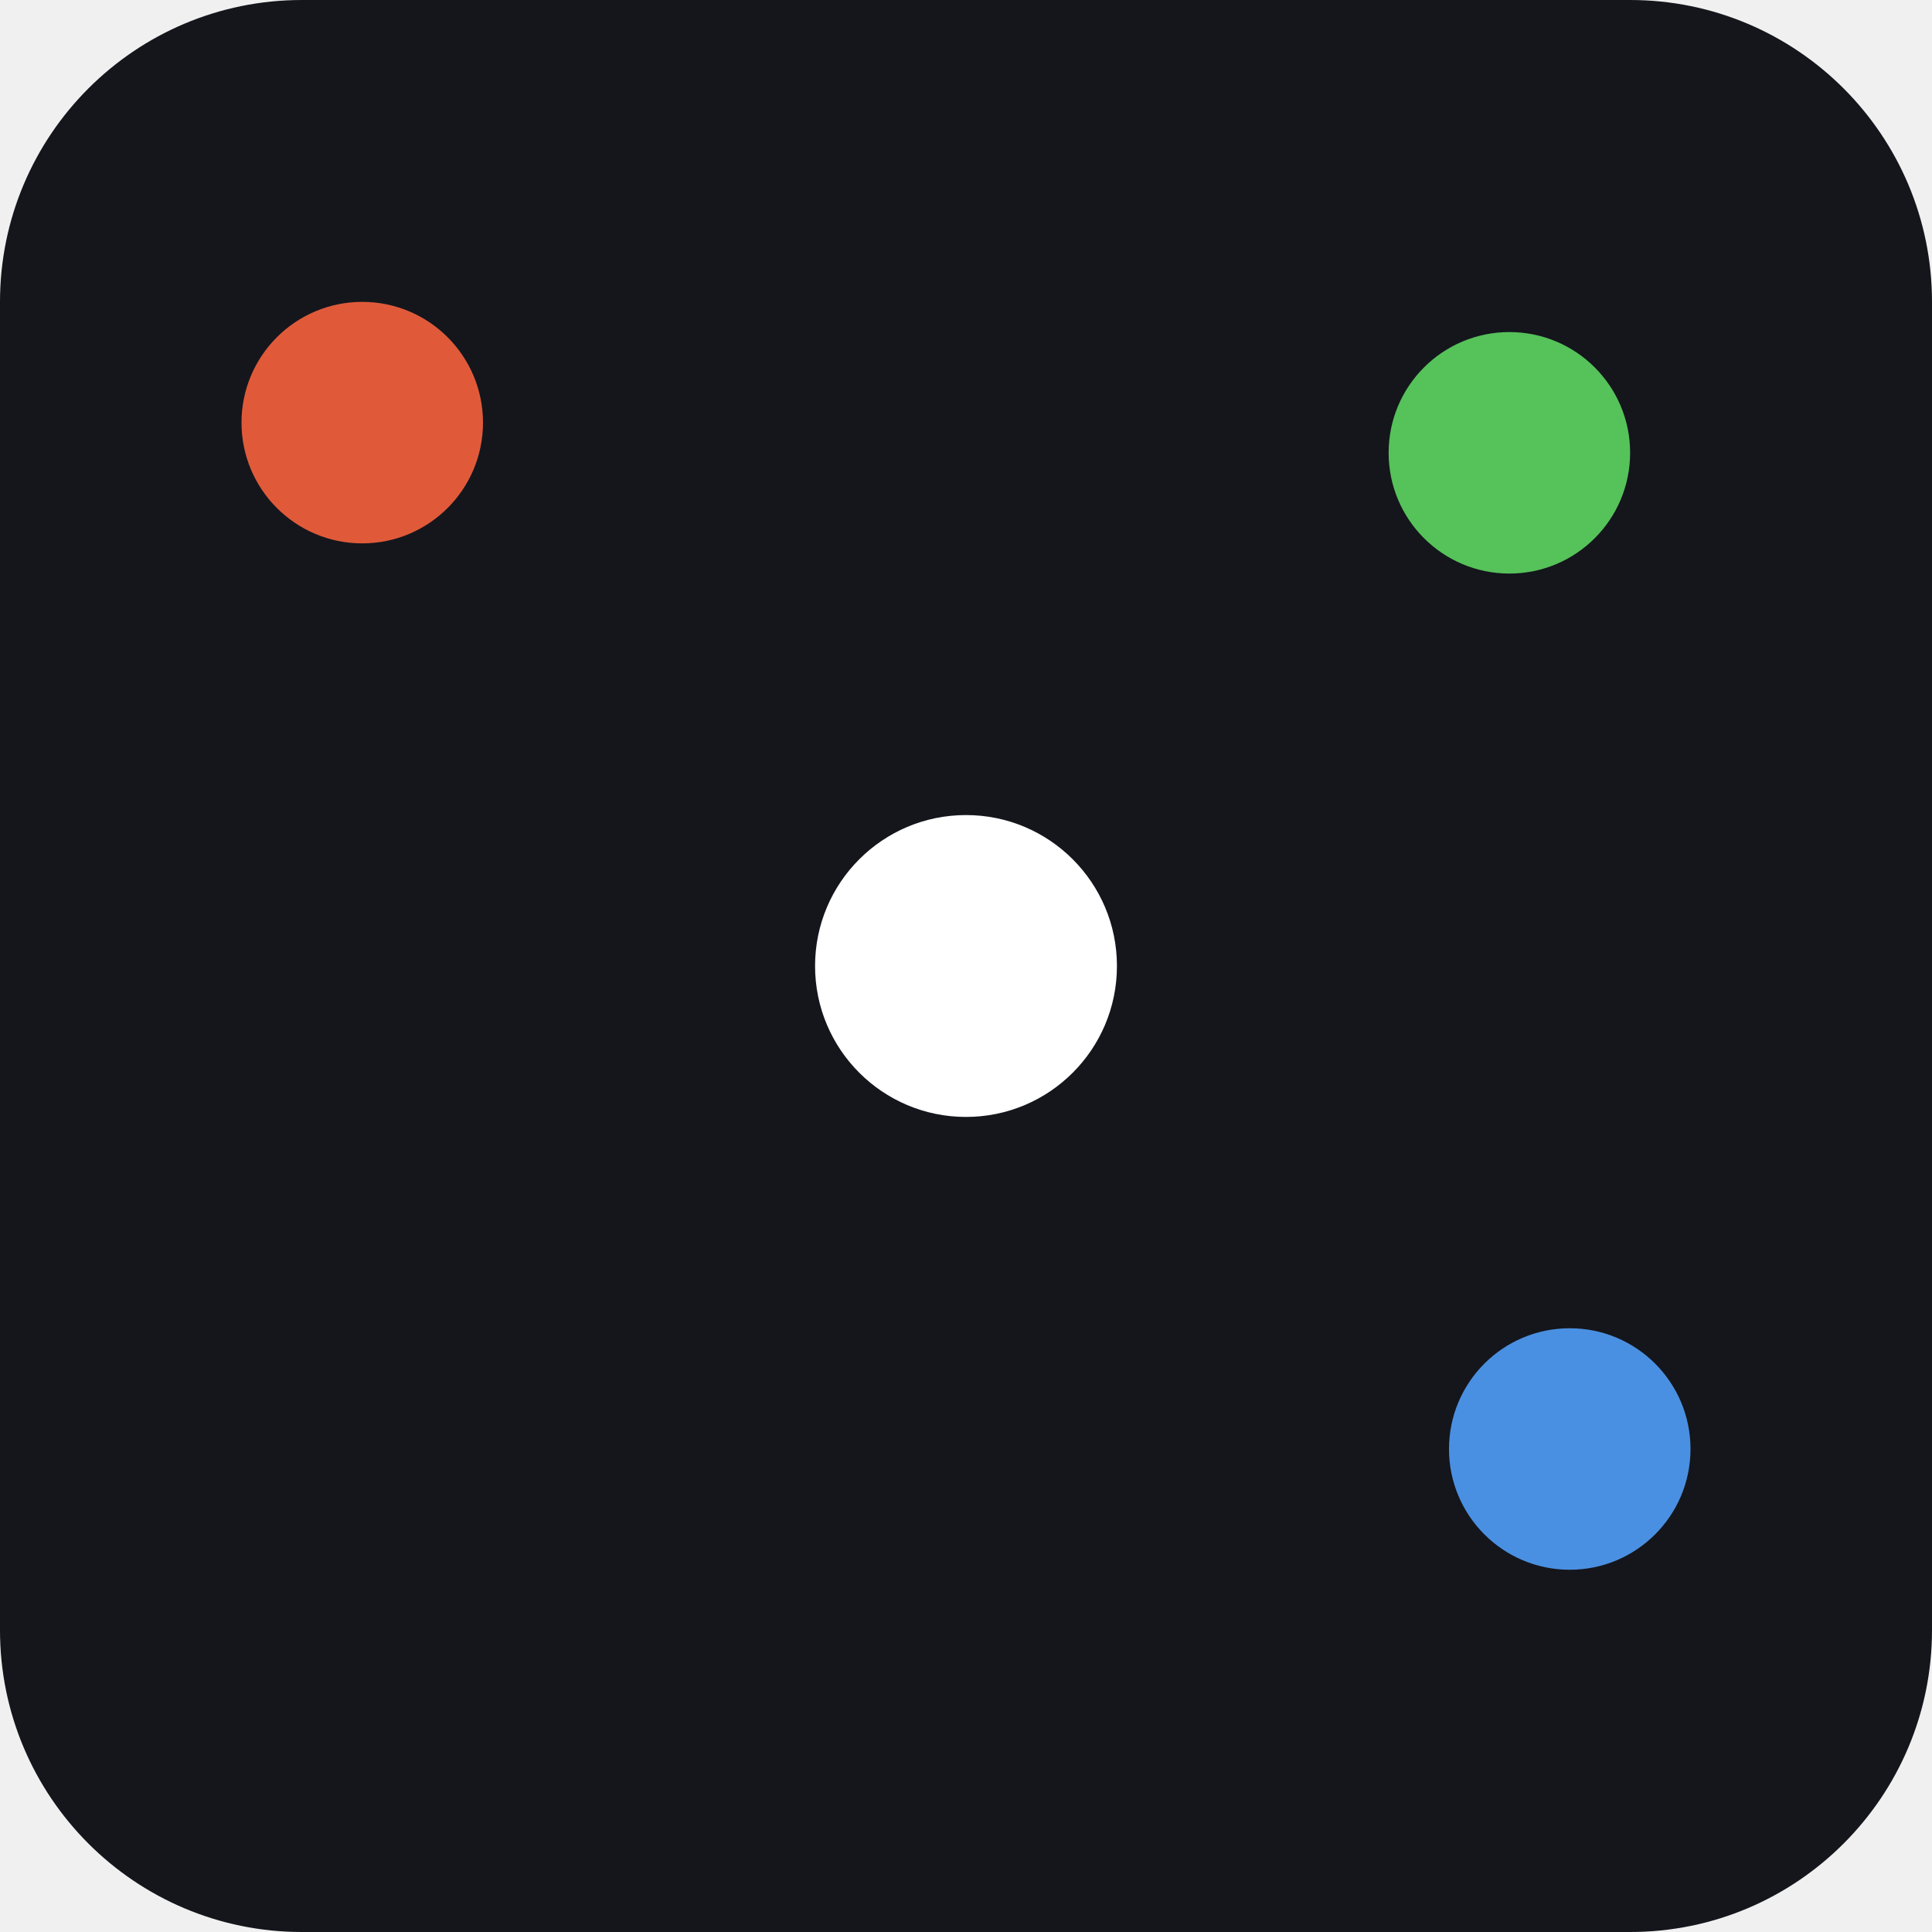
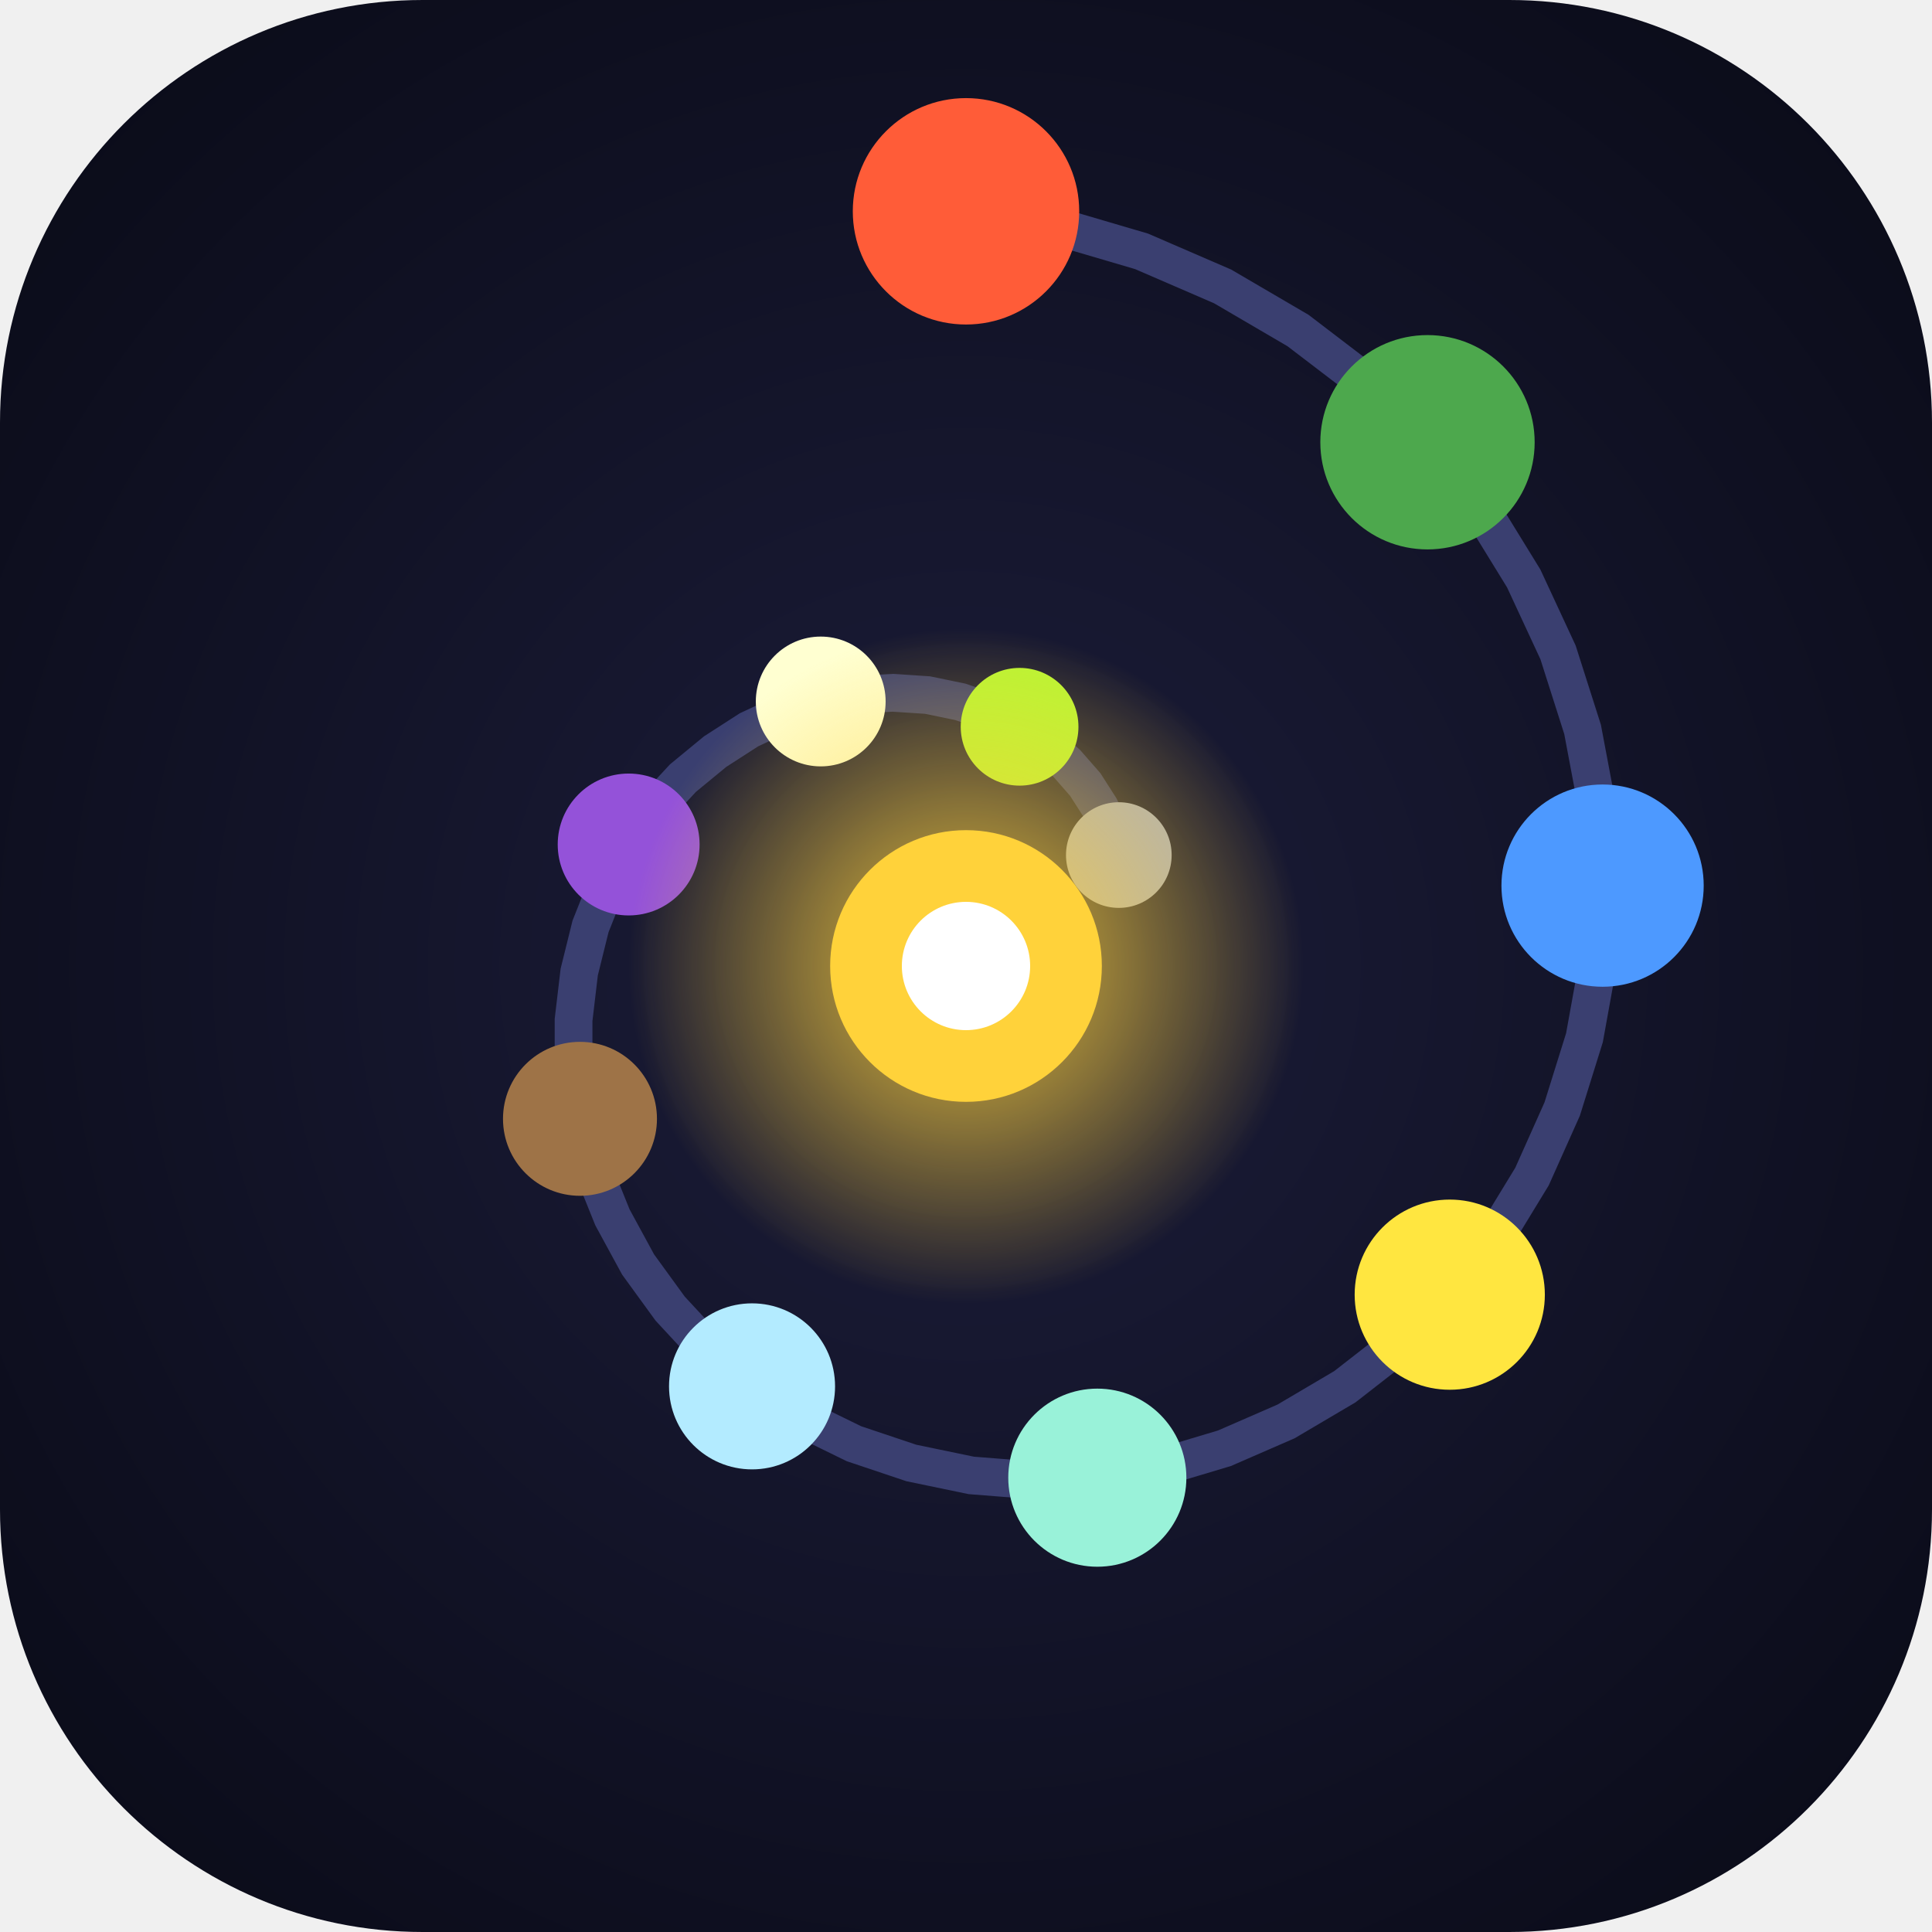
- <svg xmlns="http://www.w3.org/2000/svg" width="128" height="128">
-   <rect width="128" height="128" rx="20" fill="#14161c" />
-   <circle cx="64" cy="64" r="10" fill="#fff" />
-   <circle cx="24" cy="28" r="8" fill="#e05a3a" />
-   <circle cx="104" cy="96" r="8" fill="#4a90e2" />
-   <circle cx="100" cy="30" r="8" fill="#56c25a" />
+ <svg xmlns="http://www.w3.org/2000/svg" width="128" height="128" viewBox="0 0 512 512">
+   <defs>
+     <radialGradient id="bg" cx="50%" cy="50%" r="70%">
+       <stop offset="0" stop-color="#1c1d3a" />
+       <stop offset="1" stop-color="#090a16" />
+     </radialGradient>
+     <radialGradient id="g" cx="50%" cy="50%" r="50%">
+       <stop offset="0" stop-color="#fff6c8" />
+       <stop offset=".4" stop-color="#ffd23a" stop-opacity=".55" />
+       <stop offset="1" stop-color="#ffd23a" stop-opacity="0" />
+     </radialGradient>
+   </defs>
+   <rect width="512" height="512" rx="112" fill="url(#bg)" />
+   <path d="M256.0 56.0 L279.7 59.9 L302.5 66.6 L324.0 75.9 L344.0 87.6 L362.2 101.5 L378.3 117.2 L392.3 134.6 L403.8 153.3 L412.9 172.9 L419.4 193.3 L423.3 214.0 L424.7 234.7 L423.5 255.1 L419.9 275.0 L414.0 293.9 L406.0 311.8 L396.0 328.2 L384.2 343.1 L370.9 356.2 L356.4 367.5 L340.8 376.7 L324.5 383.8 L307.8 388.8 L290.8 391.6 L273.9 392.3 L257.4 391.0 L241.5 387.7 L226.3 382.6 L212.2 375.7 L199.3 367.4 L187.7 357.7 L177.6 346.8 L169.1 335.1 L162.3 322.6 L157.1 309.7 L153.7 296.5 L152.0 283.3 L152.0 270.3 L153.5 257.6 L156.5 245.5 L161.0 234.2 L166.6 223.8 L173.4 214.4 L181.0 206.2 L189.5 199.2 L198.5 193.4 L207.9 189.0 L217.5 185.9 L227.1 184.1 L236.6 183.6 L245.8 184.2 L254.5 186.0 L262.7 188.8 L270.2 192.6 L276.9 197.1 L282.7 202.3 L287.6 207.9 L291.5 214.0 L294.5 220.3 L296.5 226.6" fill="none" stroke="#3a3f70" stroke-width="10" stroke-linecap="round" />
+   <circle cx="256.0" cy="56.0" r="30.0" fill="#ff5c38" />
+   <circle cx="378.3" cy="117.2" r="28.4" fill="#4da84d" />
+   <circle cx="424.7" cy="234.7" r="26.8" fill="#4d99ff" />
+   <circle cx="384.2" cy="343.1" r="25.2" fill="#ffe640" />
+   <circle cx="290.8" cy="391.6" r="23.6" fill="#99f2d9" />
+   <circle cx="199.3" cy="367.4" r="22.0" fill="#b3ebff" />
+   <circle cx="153.7" cy="296.5" r="20.4" fill="#9e7347" />
+   <circle cx="166.6" cy="223.8" r="18.8" fill="#9452d9" />
+   <circle cx="217.5" cy="185.9" r="17.2" fill="#ffffd1" />
+   <circle cx="270.2" cy="192.6" r="15.6" fill="#b8f533" />
+   <circle cx="296.5" cy="226.6" r="14.0" fill="#a8adbf" />
+   <circle cx="256" cy="256" r="90" fill="url(#g)" />
+   <circle cx="256" cy="256" r="36" fill="#ffd23a" />
+   <circle cx="256" cy="256" r="17" fill="#fff" />
</svg>
